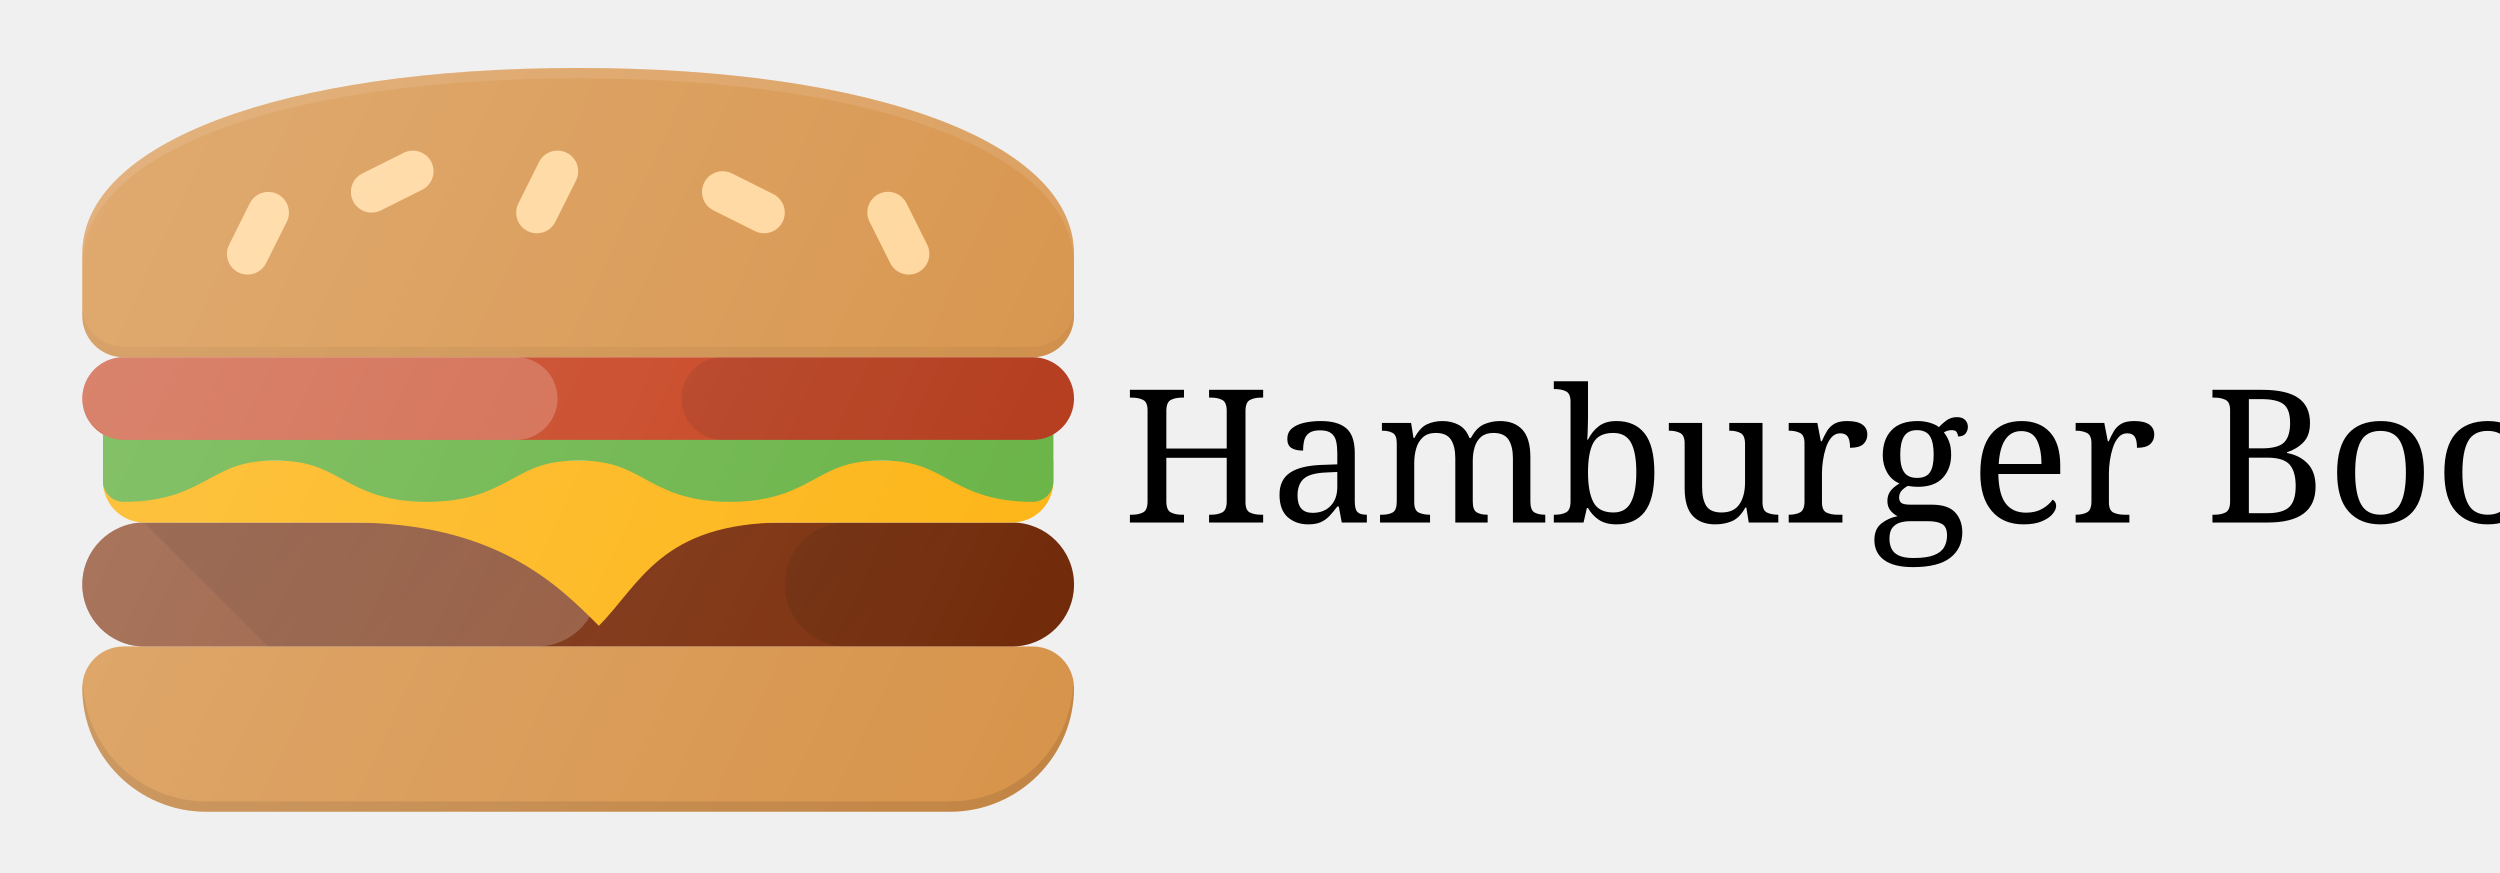
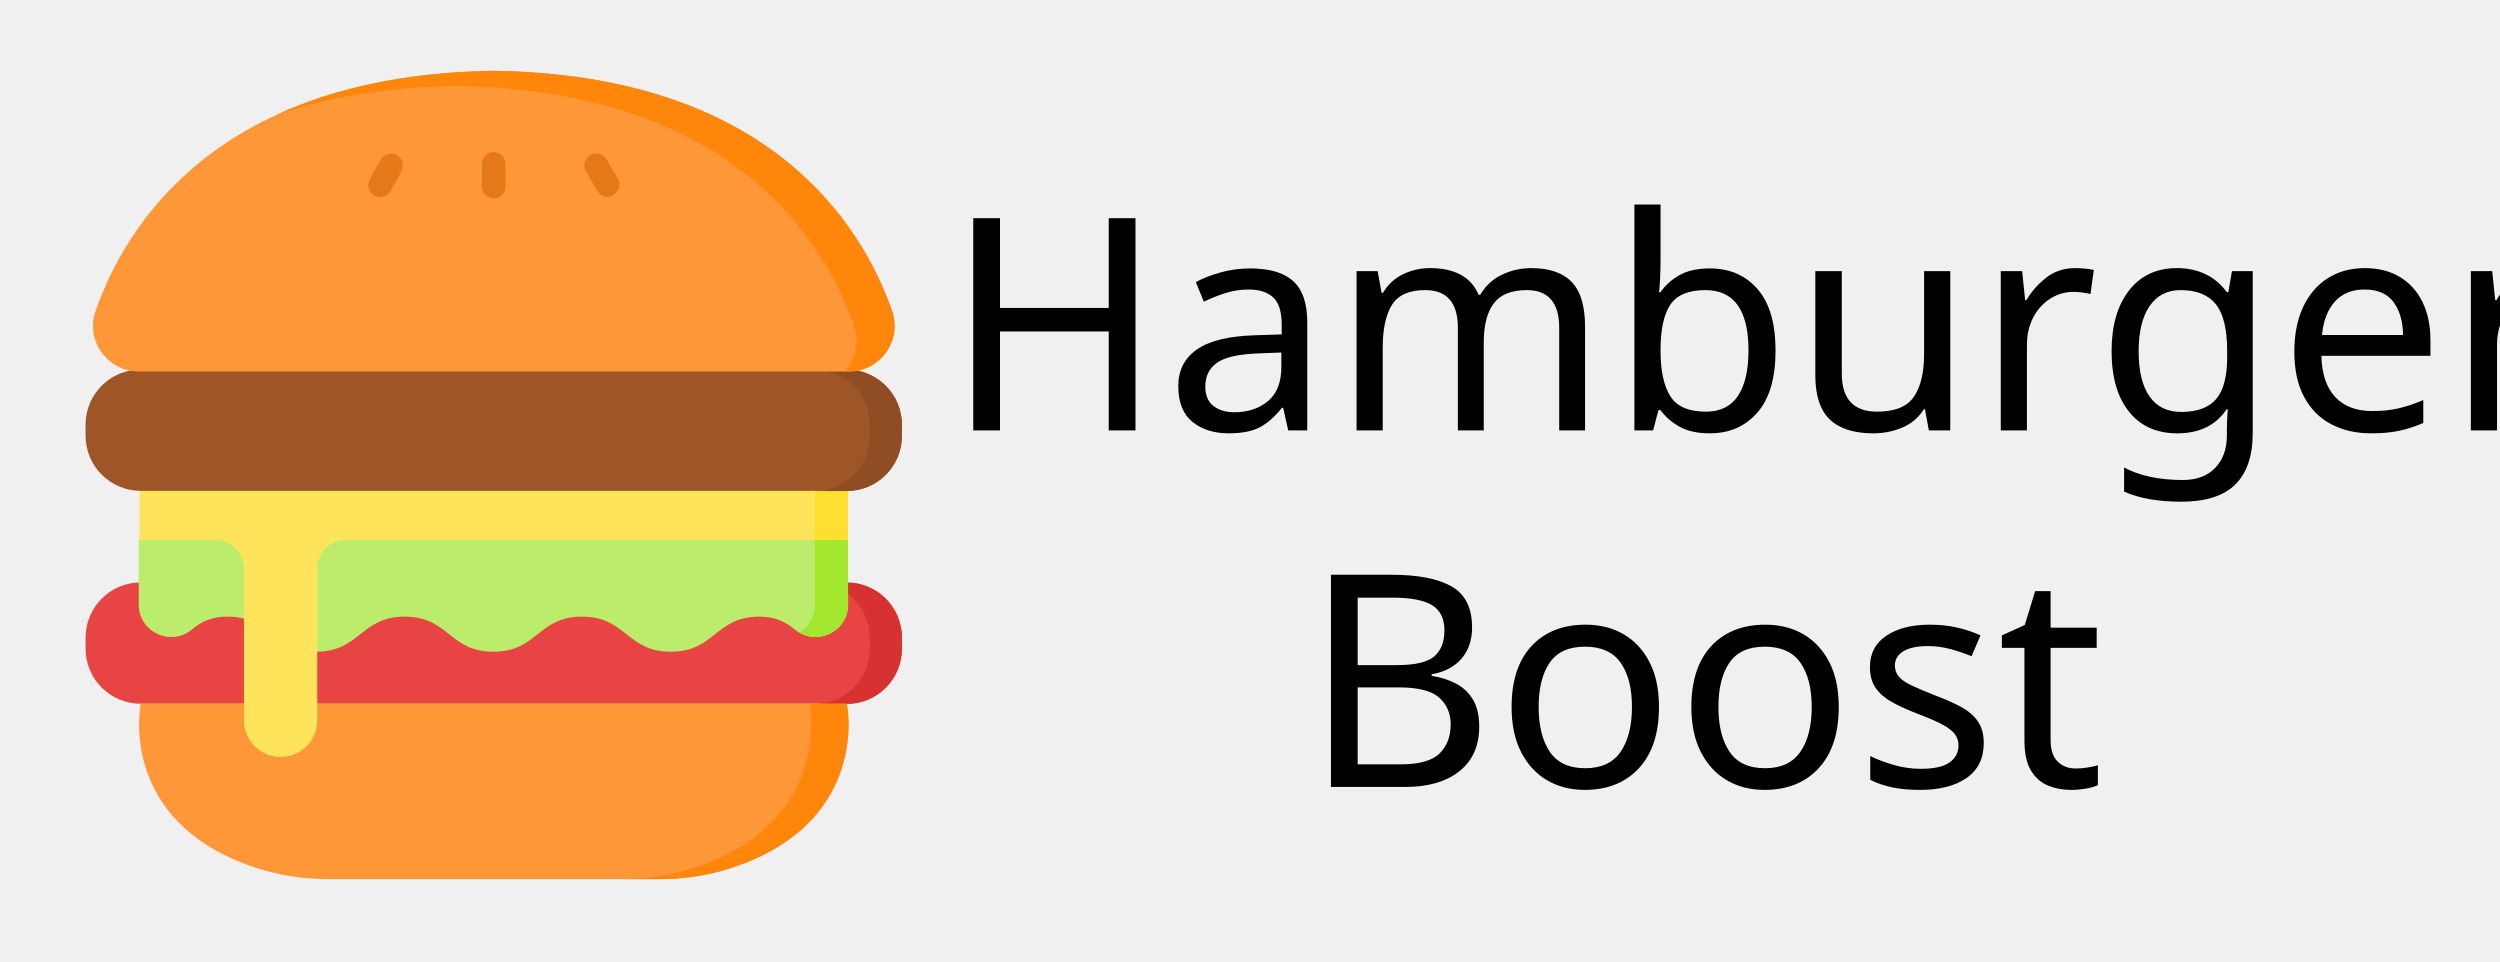
- <svg xmlns="http://www.w3.org/2000/svg" version="1.1" id="Layer_1" x="0px" y="0px" viewBox="0 0 1856.41 647.54" style="enable-background:new 0 0 1856.41 647.54;" xml:space="preserve">
+ <svg xmlns="http://www.w3.org/2000/svg" version="1.1" id="Capa_1" x="0px" y="0px" viewBox="0 0 1119 430.2" style="enable-background:new 0 0 1119 430.2;" xml:space="preserve">
  <style type="text/css">
- 	.st0{fill:#D7944B;}
- 	.st1{opacity:0.1;enable-background:new    ;}
- 	.st2{fill:#7C2D09;}
- 	.st3{opacity:0.2;fill:#FFFFFF;enable-background:new    ;}
- 	.st4{fill:url(#SVGID_1_);}
- 	.st5{fill:#FDB515;}
- 	.st6{fill:#68B345;}
- 	.st7{opacity:0.05;enable-background:new    ;}
- 	.st8{opacity:0.1;fill:#FFFFFF;enable-background:new    ;}
- 	.st9{fill:#FFD69B;}
- 	.st10{fill:#C6401D;}
- 	.st11{fill:url(#SVGID_2_);}
- 	.st12{font-family:'Garamond';}
- 	.st13{font-size:138px;}
+ 	.st0{fill:#E94444;}
+ 	.st1{fill:#D83131;}
+ 	.st2{fill:#FE9738;}
+ 	.st3{fill:#FE860A;}
+ 	.st4{fill:#BBEC6C;}
+ 	.st5{fill:#A2E62E;}
+ 	.st6{fill:#FEE45A;}
+ 	.st7{fill:#FEDF30;}
+ 	.st8{fill:#9E5528;}
+ 	.st9{fill:#904D24;}
+ 	.st10{fill:#E57917;}
+ 	.st11{font-family:'Roboto-Regular';}
+ 	.st12{font-size:133px;}
</style>
-   <path class="st0" d="M61.12,510.73c0,50.84,41.21,92.05,92.05,92.05h552.3c50.84,0,92.05-41.21,92.05-92.05  c0-16.95-13.74-30.68-30.68-30.68H91.81C74.86,480.05,61.12,493.79,61.12,510.73z" />
-   <path class="st1" d="M705.48,595.11h-552.3c-48.75-0.08-88.94-38.24-91.53-86.93c-0.09,0.89-0.52,1.63-0.52,2.55  c0,50.84,41.21,92.05,92.05,92.05h552.3c50.84,0,92.05-41.21,92.05-92.05c0-0.92-0.43-1.66-0.52-2.55  C794.41,556.87,754.23,595.03,705.48,595.11z" />
-   <path class="st2" d="M751.5,480.05H107.15c-25.42,0-46.03-20.61-46.03-46.03c0-25.42,20.61-46.03,46.03-46.03H751.5  c25.42,0,46.03,20.61,46.03,46.03C797.53,459.44,776.92,480.05,751.5,480.05z" />
-   <path class="st3" d="M444.67,434.02c0-25.42-20.61-46.03-46.03-46.03H107.15c-25.42,0-46.03,20.61-46.03,46.03  c0,25.42,20.61,46.03,46.03,46.03h291.49C424.06,480.05,444.67,459.44,444.67,434.02z" />
-   <path class="st1" d="M797.53,434.02c0-25.42-20.61-46.03-46.03-46.03H628.77c-25.42,0-46.03,20.61-46.03,46.03  c0,25.42,20.61,46.03,46.03,46.03H751.5C776.92,480.05,797.53,459.44,797.53,434.02z" />
-   <linearGradient id="SVGID_1_" gradientUnits="userSpaceOnUse" x1="292.953" y1="329.42" x2="591.994" y2="30.379" gradientTransform="matrix(1 0 0 -1 0 571.5159)">
-     <stop offset="0" style="stop-color:#000000;stop-opacity:0.1" />
-     <stop offset="1" style="stop-color:#000000;stop-opacity:0" />
-   </linearGradient>
-   <path class="st4" d="M751.5,480.05c25.42,0,46.03-20.61,46.03-46.03c0-25.42-20.61-46.03-46.03-46.03H107.15l92.05,92.05H751.5z" />
-   <path class="st5" d="M76.47,341.97v15.34c0,16.95,13.74,30.68,30.68,30.68h153.42c107.39,0,153.42,46.03,184.1,76.71  C475.35,434.02,490.69,388,582.74,388H751.5c16.95,0,30.68-13.74,30.68-30.68v-15.34" />
-   <path class="st5" d="M766.84,372.66H61.12" />
-   <path class="st6" d="M76.47,295.95v61.37c0,8.47,6.87,15.34,15.34,15.34c32.06,0,48.85-9.14,63.67-17.21  c13.26-7.21,24.7-13.47,48.97-13.47s35.72,6.26,49,13.47c14.79,8.07,31.6,17.21,63.64,17.21s48.79-9.14,63.61-17.21  c13.19-7.21,24.67-13.47,48.85-13.47c24.18,0,35.62,6.26,48.88,13.47c14.79,8.07,31.54,17.21,63.55,17.21s48.79-9.14,63.58-17.21  c13.22-7.21,24.67-13.47,48.85-13.47s35.65,6.23,48.88,13.47c14.79,8.07,31.54,17.21,63.58,17.21c8.47,0,15.34-6.87,15.34-15.34  v-61.37H76.47z" />
-   <path class="st0" d="M429.32,50.48c-220.25,0-368.2,55.51-368.2,138.08v46.03c0,16.95,13.74,30.68,30.68,30.68h675.03  c16.95,0,30.68-13.74,30.68-30.68v-46.03C797.53,105.99,649.57,50.48,429.32,50.48z" />
-   <path class="st7" d="M766.84,257.6H91.81c-16.95,0-30.68-13.74-30.68-30.68v7.67c0,16.95,13.74,30.68,30.68,30.68h675.03  c16.95,0,30.68-13.74,30.68-30.68v-7.67C797.53,243.86,783.79,257.6,766.84,257.6z" />
-   <path class="st8" d="M429.32,50.48c-220.25,0-368.2,55.51-368.2,138.08v7.67c0-82.57,147.96-138.08,368.2-138.08  s368.2,55.51,368.2,138.08v-7.67C797.53,105.99,649.57,50.48,429.32,50.48z" />
-   <path class="st9" d="M398.64,173.22c-8.47,0-15.34-6.87-15.34-15.34c0-2.39,0.56-4.74,1.63-6.87l15.34-30.68  c3.79-7.58,13.01-10.66,20.59-6.87c7.58,3.79,10.66,13.01,6.87,20.59l-15.34,30.68C409.79,169.93,404.47,173.22,398.64,173.22z" />
-   <path class="st9" d="M275.91,157.87c-8.47,0-15.34-6.87-15.34-15.34c0-5.81,3.28-11.11,8.47-13.71l30.68-15.34  c7.58-3.79,16.8-0.71,20.59,6.87c3.79,7.58,0.71,16.8-6.87,20.59l-30.68,15.34C280.62,157.33,278.28,157.88,275.91,157.87z" />
-   <path class="st9" d="M183.86,203.9c-8.47,0-15.34-6.87-15.34-15.34c0-2.39,0.56-4.74,1.63-6.87L185.48,151  c3.79-7.58,13.01-10.66,20.59-6.87c7.58,3.79,10.66,13.01,6.87,20.59L197.6,195.4C195.01,200.61,189.68,203.9,183.86,203.9z" />
-   <path class="st9" d="M674.79,203.9c-5.81,0-11.11-3.28-13.72-8.47l-15.34-30.68c-3.86-7.55-0.86-16.79,6.68-20.64  c7.55-3.86,16.79-0.86,20.64,6.68c0.04,0.07,0.07,0.14,0.11,0.22l15.34,30.68c3.8,7.58,0.73,16.79-6.84,20.59  C679.53,203.34,677.18,203.9,674.79,203.9z" />
-   <path class="st9" d="M567.4,173.22c-2.39,0-4.74-0.56-6.87-1.63l-30.68-15.34c-7.6-3.74-10.74-12.93-7-20.54  c3.74-7.6,12.93-10.74,20.54-7c0.07,0.03,0.14,0.07,0.21,0.11l30.68,15.34c7.57,3.8,10.64,13.01,6.84,20.59  C578.51,169.94,573.21,173.22,567.4,173.22z" />
-   <path class="st10" d="M766.84,326.63H91.81c-16.95,0-30.68-13.74-30.68-30.68s13.74-30.68,30.68-30.68h675.03  c16.95,0,30.68,13.74,30.68,30.68S783.79,326.63,766.84,326.63z" />
-   <path class="st3" d="M413.98,295.95c0-16.95-13.74-30.68-30.68-30.68H91.81c-16.95,0-30.68,13.74-30.68,30.68  s13.74,30.68,30.68,30.68H383.3C400.25,326.63,413.98,312.9,413.98,295.95z" />
-   <path class="st1" d="M797.53,295.95c0-16.95-13.74-30.68-30.68-30.68H536.72c-16.95,0-30.68,13.74-30.68,30.68  s13.74,30.68,30.68,30.68h230.13C783.79,326.63,797.53,312.9,797.53,295.95z" />
-   <linearGradient id="SVGID_2_" gradientUnits="userSpaceOnUse" x1="58.473" y1="392.362" x2="800.365" y2="46.413" gradientTransform="matrix(1 0 0 -1 0 571.5159)">
-     <stop offset="0" style="stop-color:#FFFFFF;stop-opacity:0.2" />
-     <stop offset="1" style="stop-color:#FFFFFF;stop-opacity:0" />
-   </linearGradient>
-   <path class="st11" d="M797.53,234.58v-46.03c0-82.57-147.96-138.08-368.2-138.08s-368.2,55.51-368.2,138.08v46.03  c0,16.95,13.74,30.68,30.68,30.68c-16.95,0-30.68,13.74-30.68,30.68c0,11.23,6.32,20.65,15.34,25.99v35.38  c0,16.95,13.74,30.68,30.68,30.68c-25.42,0-46.03,20.61-46.03,46.03c0,25.42,20.61,46.03,46.03,46.03H91.81  c-16.95,0-30.68,13.74-30.68,30.68c0,50.84,41.21,92.05,92.05,92.05h552.3c50.84,0,92.05-41.21,92.05-92.05  c0-16.95-13.74-30.68-30.68-30.68H751.5c25.42,0,46.03-20.61,46.03-46.03c0-25.42-20.61-46.03-46.03-46.03  c16.95,0,30.68-13.74,30.68-30.68v-35.38c9.02-5.34,15.34-14.73,15.34-25.99c0-16.95-13.74-30.68-30.68-30.68  C783.79,265.27,797.53,251.53,797.53,234.58z" />
-   <text transform="matrix(1 0 0 1 833.7794 387.9995)" class="st12 st13">Hamburger Boost</text>
+   <g>
+     <path class="st0" d="M379.1,315H63c-13.6,0-24.7-11-24.7-24.7v-4.9c0-13.6,11-24.7,24.7-24.7h316c13.6,0,24.7,11,24.7,24.7v4.9   C403.7,303.9,392.7,315,379.1,315z" />
+     <path class="st1" d="M403.7,285.5v4.9c0,13.6-11,24.7-24.7,24.7h-14.4c13.6,0,24.7-11,24.7-24.7v-4.9c0-13.6-11-24.7-24.7-24.7   h14.4C392.7,260.8,403.7,271.8,403.7,285.5z" />
+     <path class="st2" d="M379.1,315H221H63c0,0-10.9,52.6,51.1,73.3c10.6,3.5,21.7,5.2,32.8,5.2H221h74.1c11.1,0,22.2-1.7,32.8-5.2   C390,367.6,379.1,315,379.1,315L379.1,315z" />
+     <path class="st3" d="M327.9,388.3c-10.6,3.6-21.7,5.2-32.8,5.2h-16.7c11.1,0,22.2-1.7,32.8-5.2c62-20.7,51.1-73.3,51.1-73.3h16.7   C379.1,315,390,367.6,327.9,388.3z" />
+     <path class="st4" d="M379.6,270.6c0,12.3-14.3,19-23.8,11.2c-3.9-3.2-8.5-5.8-15.9-5.8c-19.8,0-19.8,15.7-39.7,15.7   c-19.8,0-19.8-15.7-39.7-15.7c-19.8,0-19.8,15.7-39.7,15.7c-19.8,0-19.8-15.7-39.7-15.7c-19.8,0-19.8,15.7-39.7,15.7   c-19.8,0-19.8-15.7-39.7-15.7c-7.3,0-11.9,2.5-15.8,5.8c-9.5,7.8-23.8,1.1-23.8-11.2v-29.1h317.4L379.6,270.6L379.6,270.6z" />
+     <path class="st5" d="M379.6,241.5v29.1c0,11.5-12.5,18.1-21.9,12.5c4.2-2.4,7.1-6.9,7.1-12.5v-29.1L379.6,241.5z" />
+     <path class="st6" d="M62.4,218.1v23.6h34c7.1,0,12.8,5.7,12.8,12.8v67.9c0,9,7.3,16.4,16.4,16.4s16.4-7.3,16.4-16.4v-67.9   c0-7.1,5.7-12.8,12.8-12.8h224.8v-23.6L62.4,218.1z" />
+     <path class="st7" d="M364.8,218.1h14.8v23.6h-14.8V218.1z" />
+     <path class="st8" d="M379.1,219.7H63c-13.6,0-24.7-11-24.7-24.7v-4.9c0-13.6,11-24.7,24.7-24.7h316c13.6,0,24.7,11,24.7,24.7v4.9   C403.7,208.7,392.7,219.7,379.1,219.7z" />
+     <path class="st9" d="M403.7,190.2v4.9c0,13.6-11,24.7-24.7,24.7h-14.4c13.6,0,24.7-11,24.7-24.7v-4.9c0-13.6-11-24.7-24.7-24.7   h14.4C392.7,165.5,403.7,176.6,403.7,190.2z" />
+     <path class="st2" d="M221,31.7C97.8,33.5,56.4,100.3,42.8,139.1c-4.7,13.3,5.3,27.2,19.4,27.2H221h158.9   c14.2,0,24.1-14.1,19.3-27.5C385.5,100,344,33.4,221,31.7L221,31.7z" />
+     <path class="st3" d="M379.9,166.3h-1.8c4.8-5.3,6.8-13.1,4.1-20.7C368.5,106.8,327,40.2,204,38.5c-31.8,0.5-58.2,5.3-80,12.8   c24.8-11.4,56.4-19,97-19.6c123,1.8,164.4,68.4,178.2,107.2C404,152.3,394.1,166.3,379.9,166.3L379.9,166.3z" />
+     <g>
+       <g>
+         <path class="st10" d="M170.2,88.2c-0.9,0-1.7-0.2-2.5-0.6c-2.6-1.4-3.6-4.6-2.2-7.2l4.8-8.8c1.4-2.6,4.6-3.6,7.2-2.2     c2.6,1.4,3.6,4.6,2.2,7.2l-4.8,8.8C173.9,87.2,172.1,88.2,170.2,88.2z" />
+       </g>
+       <g>
+         <path class="st10" d="M221,88.8c-2.9,0-5.3-2.4-5.3-5.3V73.4c0-2.9,2.4-5.3,5.3-5.3s5.3,2.4,5.3,5.3v10.1     C226.3,86.4,223.9,88.8,221,88.8z" />
+       </g>
+       <g>
+         <path class="st10" d="M271.9,88.1c-1.8,0-3.6-1-4.6-2.7l-5-8.7c-1.5-2.5-0.6-5.8,1.9-7.3s5.8-0.6,7.3,1.9l5,8.7     c1.5,2.5,0.6,5.8-1.9,7.3C273.7,87.9,272.8,88.1,271.9,88.1z" />
+       </g>
+     </g>
+   </g>
+   <text transform="matrix(1 0 0 1 422.724 192.6326)">
+     <tspan x="0" y="0" class="st11 st12">Hamburger</tspan>
+     <tspan x="160.1" y="159.6" class="st11 st12">Boost</tspan>
+   </text>
</svg>
